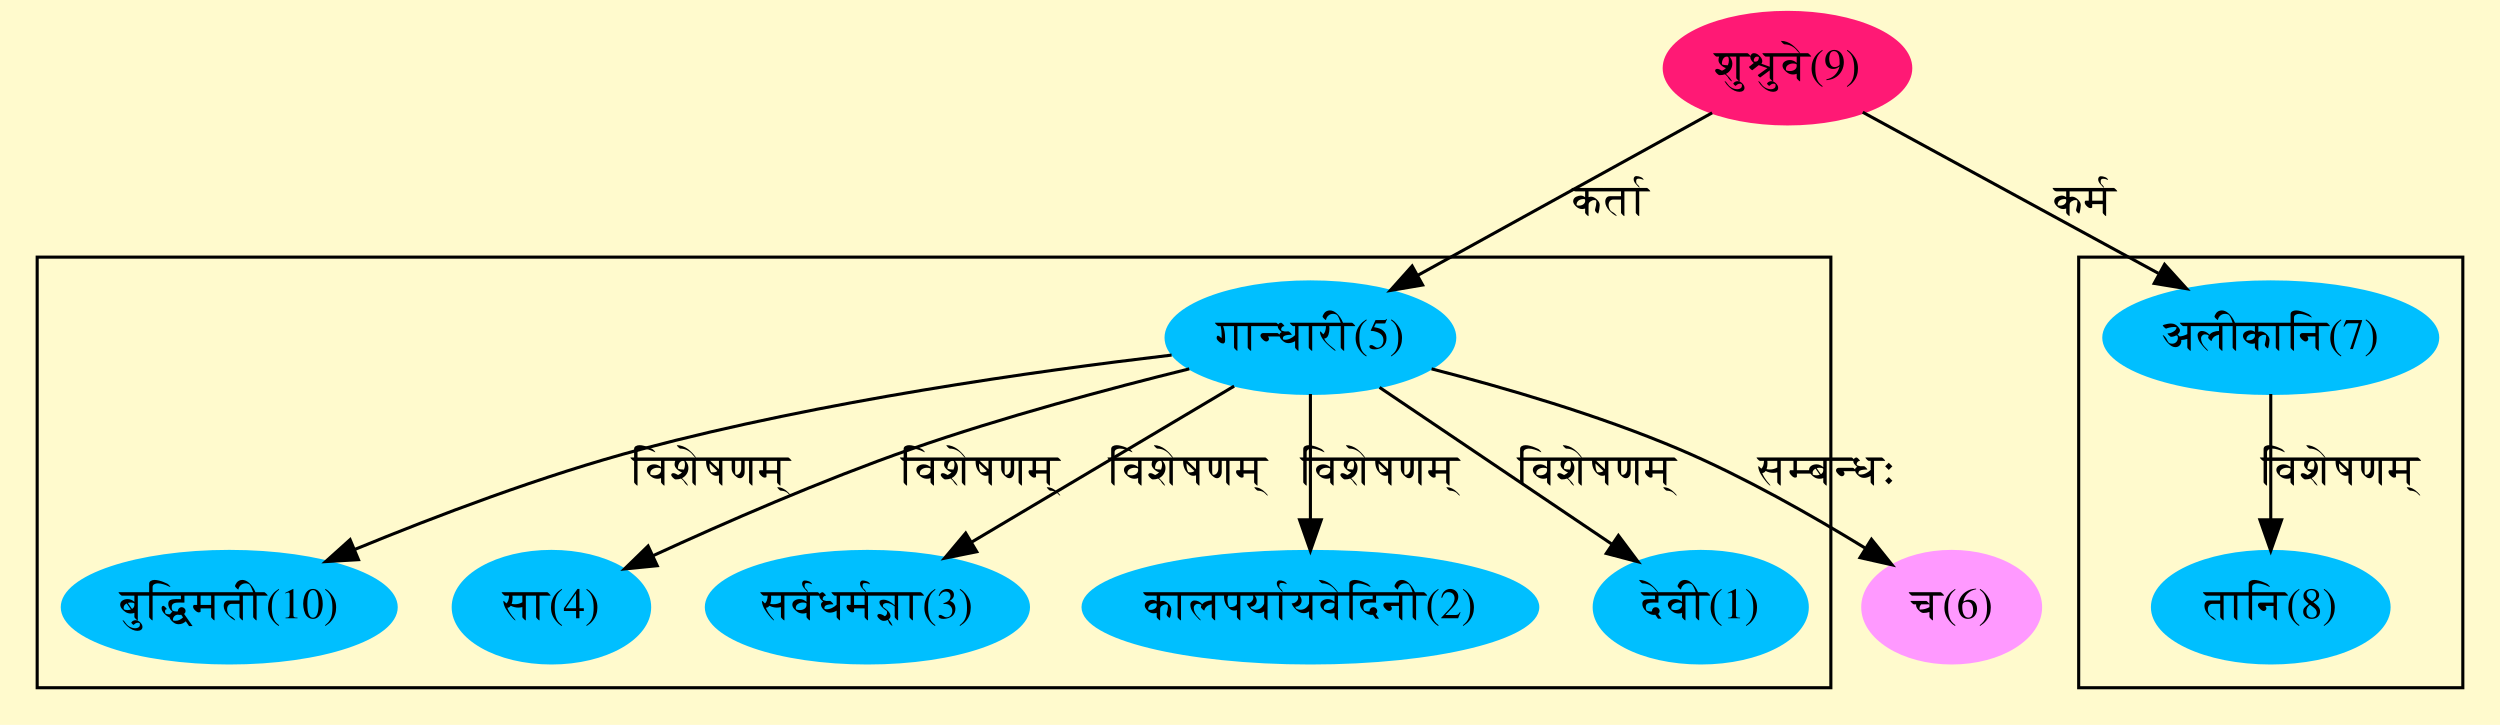
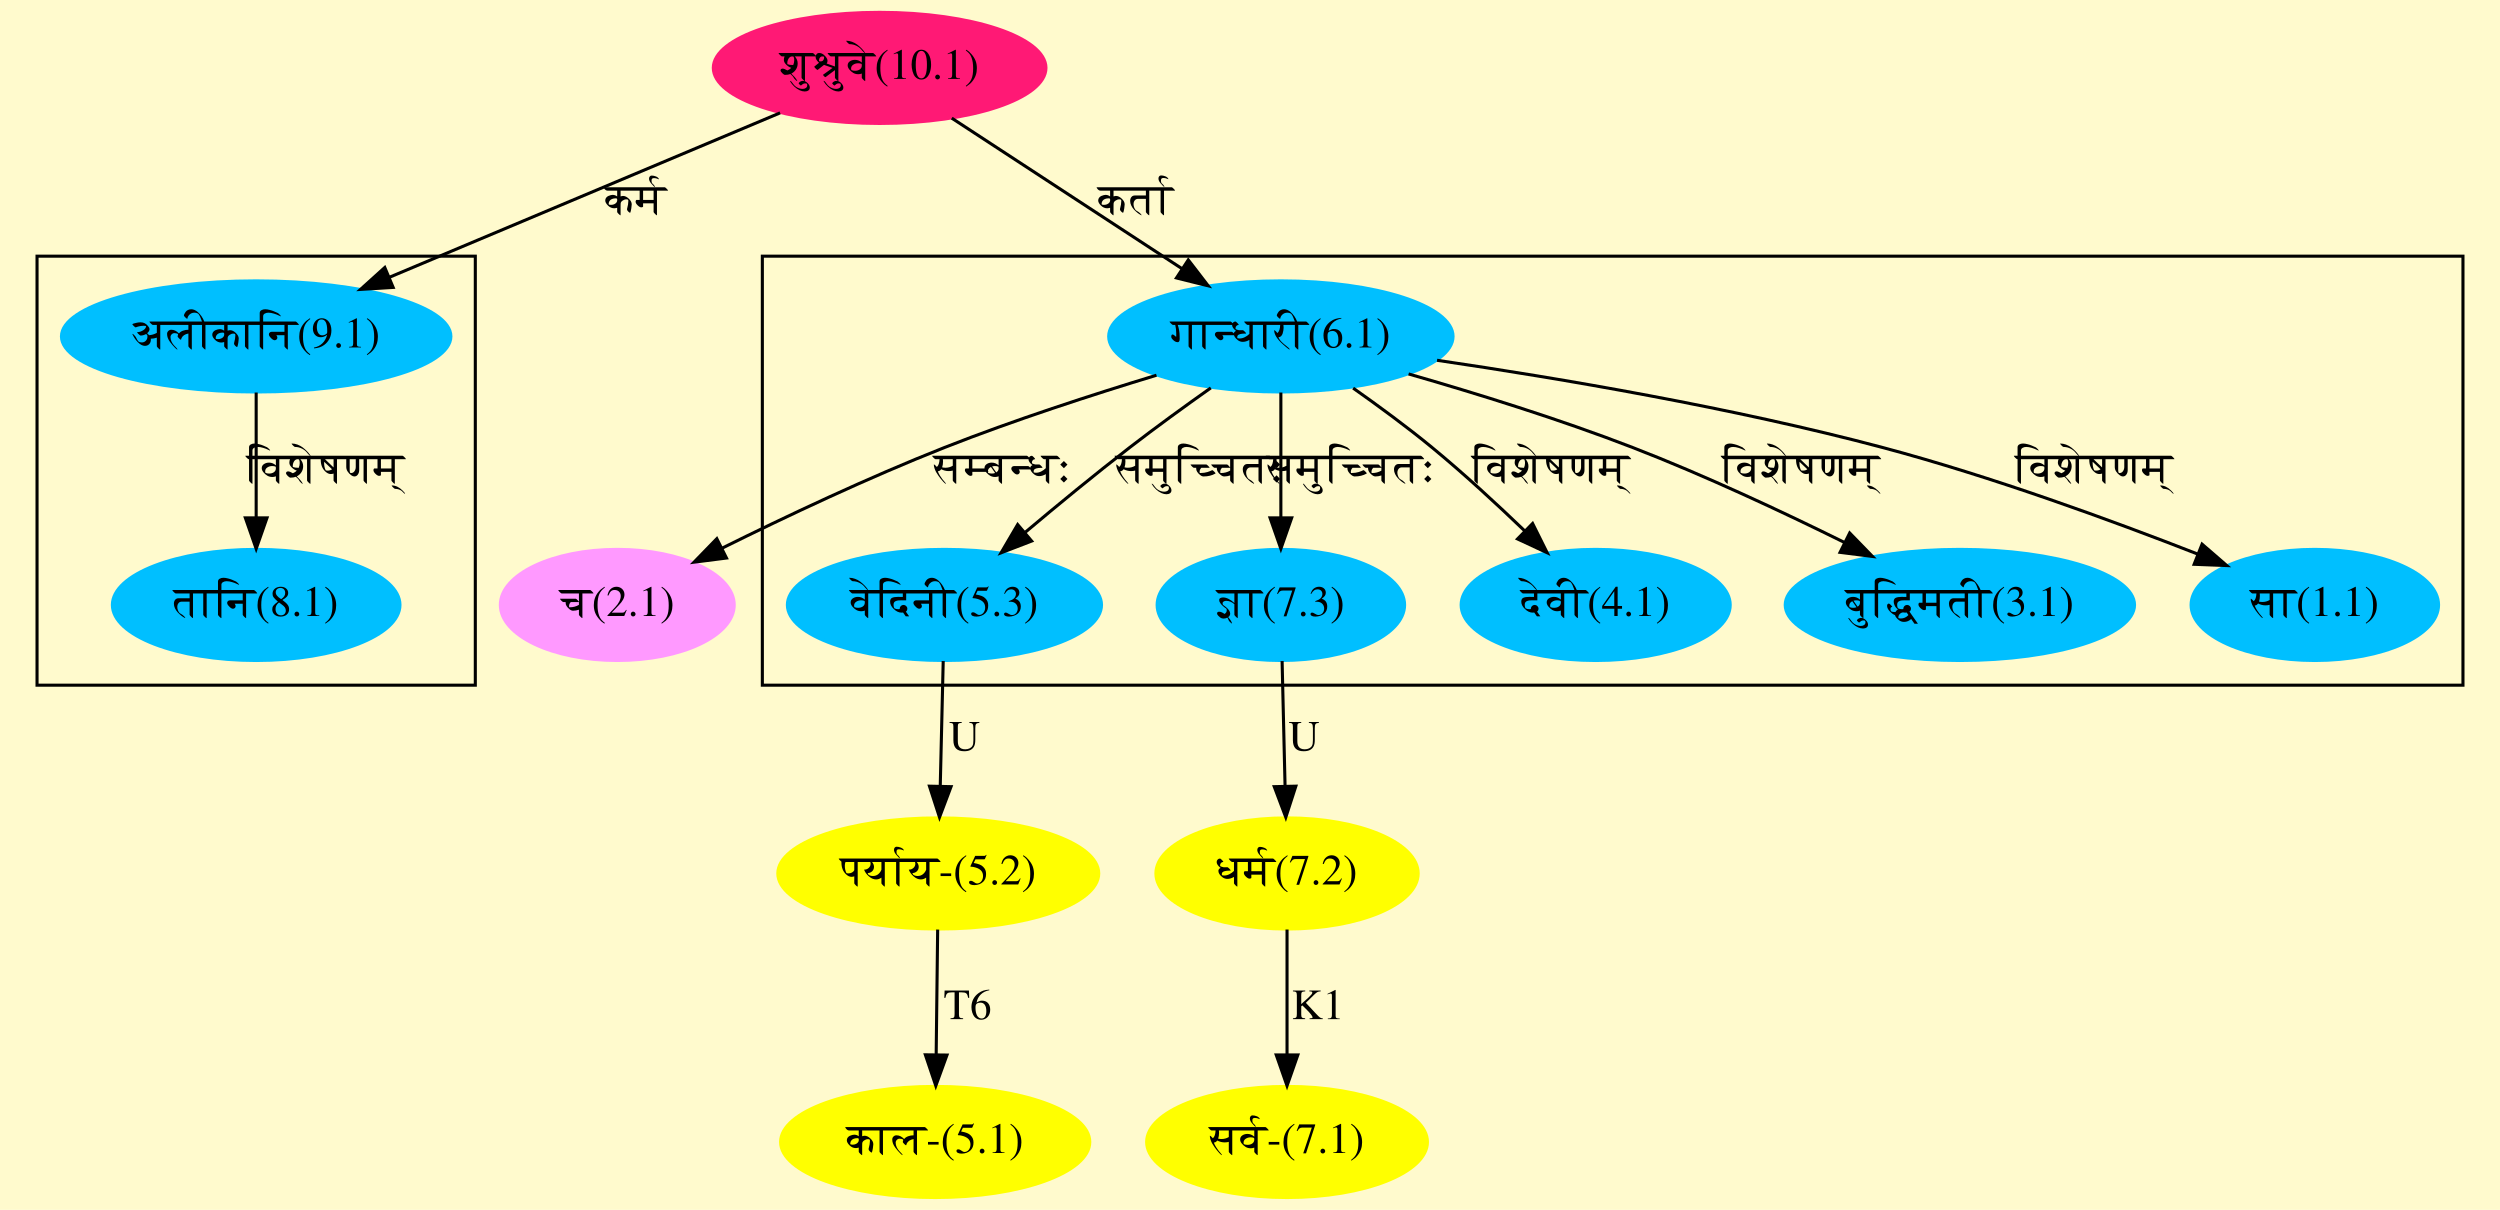
- <svg xmlns="http://www.w3.org/2000/svg" width="807pt" height="234pt" viewBox="0.00 0.00 807.00 234.00">
-   <g id="graph0" class="graph" transform="scale(1 1) rotate(0) translate(4 230)">
-     <polygon fill="#fffacd" stroke="transparent" points="-4,4 -4,-230 803,-230 803,4 -4,4" />
+ <svg xmlns="http://www.w3.org/2000/svg" width="810pt" height="392pt" viewBox="0.00 0.00 810.00 392.00">
+   <g id="graph0" class="graph" transform="scale(1 1) rotate(0) translate(4 388)">
+     <polygon fill="#fffacd" stroke="transparent" points="-4,4 -4,-388 806,-388 806,4 -4,4" />
    <g id="clust1" class="cluster">
-       <polygon fill="#fffacd" stroke="black" points="8,-8 8,-147 587,-147 587,-8 8,-8" />
+       <polygon fill="#fffacd" stroke="black" points="243,-166 243,-305 794,-305 794,-166 243,-166" />
    </g>
    <g id="clust2" class="cluster">
-       <polygon fill="#fffacd" stroke="black" points="667,-8 667,-147 791,-147 791,-8 667,-8" />
+       <polygon fill="#fffacd" stroke="black" points="8,-166 8,-305 150,-305 150,-166 8,-166" />
    </g>
    <g id="node1" class="node">
-       <ellipse fill="#00bfff" stroke="#00bfff" cx="545" cy="-34" rx="34.39" ry="18" />
-       <text text-anchor="middle" x="545" y="-30.3" font-family="Times,serif" font-size="14.00">देवी(1)</text>
+       <ellipse fill="#00bfff" stroke="#00bfff" cx="746" cy="-192" rx="40.09" ry="18" />
+       <text text-anchor="middle" x="746" y="-188.3" font-family="Times,serif" font-size="14.00">सा(1.1)</text>
    </g>
    <g id="node2" class="node">
-       <ellipse fill="#00bfff" stroke="#00bfff" cx="419" cy="-121" rx="46.59" ry="18" />
-       <text text-anchor="middle" x="419" y="-117.3" font-family="Times,serif" font-size="14.00">गान्धारी(5)</text>
+       <ellipse fill="#00bfff" stroke="#00bfff" cx="411" cy="-279" rx="55.79" ry="18" />
+       <text text-anchor="middle" x="411" y="-275.3" font-family="Times,serif" font-size="14.00">गान्धारी(6.1)</text>
    </g>
    <g id="edge1" class="edge">
-       <path fill="none" stroke="black" d="M516.19,-54.43C493.45,-69.77 462.18,-90.87 441.32,-104.94" />
-       <polygon fill="black" stroke="black" points="518.42,-57.15 524.76,-48.66 514.51,-51.35 518.42,-57.15" />
-       <text text-anchor="middle" x="511.5" y="-73.8" font-family="Times,serif" font-size="14.00">विशेषणम्</text>
+       <path fill="none" stroke="black" d="M708.11,-208.46C680.25,-219.35 641.25,-233.61 606,-243 557.64,-255.88 501.26,-265.43 461.6,-271.27" />
+       <polygon fill="black" stroke="black" points="709.47,-211.69 717.48,-204.76 706.9,-205.17 709.47,-211.69" />
+       <text text-anchor="middle" x="674.5" y="-231.8" font-family="Times,serif" font-size="14.00">विशेषणम्</text>
+     </g>
+     <g id="node12" class="node">
+       <ellipse fill="#ff1975" stroke="#ff1975" cx="281" cy="-366" rx="53.89" ry="18" />
+       <text text-anchor="middle" x="281" y="-362.3" font-family="Times,serif" font-size="14.00">शुश्रुवे(10.1)</text>
+     </g>
+     <g id="edge8" class="edge">
+       <path fill="none" stroke="black" d="M379.01,-300.92C355.89,-316.03 325.2,-336.1 304.37,-349.72" />
+       <polygon fill="black" stroke="black" points="381,-303.79 387.46,-295.39 377.17,-297.94 381,-303.79" />
+       <text text-anchor="middle" x="364" y="-318.8" font-family="Times,serif" font-size="14.00">कर्ता</text>
+     </g>
+     <g id="node3" class="node">
+       <ellipse fill="#00bfff" stroke="#00bfff" cx="631" cy="-192" rx="56.59" ry="18" />
+       <text text-anchor="middle" x="631" y="-188.3" font-family="Times,serif" font-size="14.00">बुद्धिमती(3.1)</text>
+     </g>
+     <g id="edge3" class="edge">
+       <path fill="none" stroke="black" d="M593.59,-212.25C573.55,-222.15 548.26,-234 525,-243 501.35,-252.16 474.23,-260.56 452.38,-266.84" />
+       <polygon fill="black" stroke="black" points="595.3,-215.31 602.69,-207.71 592.18,-209.04 595.3,-215.31" />
+       <text text-anchor="middle" x="579.5" y="-231.8" font-family="Times,serif" font-size="14.00">विशेषणम्</text>
+     </g>
+     <g id="node4" class="node">
+       <ellipse fill="#00bfff" stroke="#00bfff" cx="513" cy="-192" rx="43.59" ry="18" />
+       <text text-anchor="middle" x="513" y="-188.3" font-family="Times,serif" font-size="14.00">देवी(4.1)</text>
+     </g>
+     <g id="edge4" class="edge">
+       <path fill="none" stroke="black" d="M490.06,-215.94C480.95,-224.69 470.23,-234.59 460,-243 451.93,-249.64 442.68,-256.43 434.42,-262.25" />
+       <polygon fill="black" stroke="black" points="492.56,-218.39 497.28,-208.91 487.68,-213.38 492.56,-218.39" />
+       <text text-anchor="middle" x="498.5" y="-231.8" font-family="Times,serif" font-size="14.00">विशेषणम्</text>
+     </g>
+     <g id="node5" class="node">
+       <ellipse fill="#00bfff" stroke="#00bfff" cx="302" cy="-192" rx="50.89" ry="18" />
+       <text text-anchor="middle" x="302" y="-188.3" font-family="Times,serif" font-size="14.00">वेदिनी(5.3)</text>
+     </g>
+     <g id="edge7" class="edge">
+       <path fill="none" stroke="black" d="M328.25,-215.6C338.62,-224.33 350.74,-234.3 362,-243 370.44,-249.52 379.93,-256.4 388.3,-262.32" />
+       <polygon fill="black" stroke="black" points="330.25,-212.7 320.36,-208.9 325.72,-218.04 330.25,-212.7" />
+       <text text-anchor="middle" x="384.5" y="-231.8" font-family="Times,serif" font-size="14.00">समुच्चितः</text>
+     </g>
+     <g id="node6" class="node">
+       <ellipse fill="#00bfff" stroke="#00bfff" cx="411" cy="-192" rx="40.09" ry="18" />
+       <text text-anchor="middle" x="411" y="-188.3" font-family="Times,serif" font-size="14.00">ज्ञा(7.3)</text>
+     </g>
+     <g id="edge11" class="edge">
+       <path fill="none" stroke="black" d="M411,-220.27C411,-233.58 411,-249.19 411,-260.82" />
+       <polygon fill="black" stroke="black" points="414.5,-220.2 411,-210.2 407.5,-220.2 414.5,-220.2" />
+       <text text-anchor="middle" x="433.5" y="-231.8" font-family="Times,serif" font-size="14.00">समुच्चितः</text>
+     </g>
+     <g id="node7" class="node">
+       <ellipse fill="#00bfff" stroke="#00bfff" cx="79" cy="-192" rx="46.59" ry="18" />
+       <text text-anchor="middle" x="79" y="-188.3" font-family="Times,serif" font-size="14.00">तानि(8.1)</text>
+     </g>
+     <g id="node8" class="node">
+       <ellipse fill="#00bfff" stroke="#00bfff" cx="79" cy="-279" rx="63.09" ry="18" />
+       <text text-anchor="middle" x="79" y="-275.3" font-family="Times,serif" font-size="14.00">अलीकानि(9.1)</text>
+     </g>
+     <g id="edge12" class="edge">
+       <path fill="none" stroke="black" d="M79,-220.27C79,-233.58 79,-249.19 79,-260.82" />
+       <polygon fill="black" stroke="black" points="82.5,-220.2 79,-210.2 75.5,-220.2 82.5,-220.2" />
+       <text text-anchor="middle" x="101.5" y="-231.8" font-family="Times,serif" font-size="14.00">विशेषणम्</text>
+     </g>
+     <g id="edge13" class="edge">
+       <path fill="none" stroke="black" d="M122.08,-298.13C160.03,-314.1 214.46,-337 248.75,-351.43" />
+       <polygon fill="black" stroke="black" points="123.38,-294.88 112.81,-294.23 120.67,-301.33 123.38,-294.88" />
+       <text text-anchor="middle" x="202" y="-318.8" font-family="Times,serif" font-size="14.00">कर्म</text>
    </g>
    <g id="node9" class="node">
-       <ellipse fill="#ff1975" stroke="#ff1975" cx="573" cy="-208" rx="39.79" ry="18" />
-       <text text-anchor="middle" x="573" y="-204.3" font-family="Times,serif" font-size="14.00">शुश्रुवे(9)</text>
+       <ellipse fill="#ff99ff" stroke="#ff99ff" cx="196" cy="-192" rx="37.89" ry="18" />
+       <text text-anchor="middle" x="196" y="-188.3" font-family="Times,serif" font-size="14.00">च(2.1)</text>
+     </g>
+     <g id="edge2" class="edge">
+       <path fill="none" stroke="black" d="M229.84,-210.34C250.41,-220.54 277.38,-233.29 302,-243 324.37,-251.82 349.95,-260.13 370.7,-266.43" />
+       <polygon fill="black" stroke="black" points="231.38,-207.2 220.87,-205.86 228.25,-213.46 231.38,-207.2" />
+       <text text-anchor="middle" x="320.5" y="-231.8" font-family="Times,serif" font-size="14.00">सम्बन्धः</text>
+     </g>
+     <g id="node10" class="node">
+       <ellipse fill="#ffff00" stroke="#ffff00" cx="299" cy="-18" rx="50.09" ry="18" />
+       <text text-anchor="middle" x="299" y="-14.3" font-family="Times,serif" font-size="14.00">काल-(5.1)</text>
+     </g>
+     <g id="node11" class="node">
+       <ellipse fill="#ffff00" stroke="#ffff00" cx="300" cy="-105" rx="51.99" ry="18" />
+       <text text-anchor="middle" x="300" y="-101.3" font-family="Times,serif" font-size="14.00">पर्याय-(5.2)</text>
    </g>
    <g id="edge5" class="edge">
-       <path fill="none" stroke="black" d="M453.73,-141.17C482.65,-157.13 523.1,-179.46 548.67,-193.57" />
-       <polygon fill="black" stroke="black" points="455.22,-138 444.78,-136.23 451.84,-144.12 455.22,-138" />
-       <text text-anchor="middle" x="516" y="-160.8" font-family="Times,serif" font-size="14.00">कर्ता</text>
+       <path fill="none" stroke="black" d="M299.32,-46.27C299.48,-59.58 299.66,-75.19 299.8,-86.82" />
+       <polygon fill="black" stroke="black" points="302.82,-46.16 299.2,-36.2 295.82,-46.24 302.82,-46.16" />
+       <text text-anchor="middle" x="309.5" y="-57.8" font-family="Times,serif" font-size="14.00">T6</text>
    </g>
-     <g id="node3" class="node">
-       <ellipse fill="#00bfff" stroke="#00bfff" cx="419" cy="-34" rx="73.39" ry="18" />
-       <text text-anchor="middle" x="419" y="-30.3" font-family="Times,serif" font-size="14.00">कालपर्यायवेदिनी(2)</text>
+     <g id="edge6" class="edge">
+       <path fill="none" stroke="black" d="M300.64,-133.27C300.95,-146.58 301.32,-162.19 301.6,-173.82" />
+       <polygon fill="black" stroke="black" points="304.14,-133.12 300.4,-123.2 297.14,-133.28 304.14,-133.12" />
+       <text text-anchor="middle" x="308.5" y="-144.8" font-family="Times,serif" font-size="14.00">U</text>
    </g>
-     <g id="edge2" class="edge">
-       <path fill="none" stroke="black" d="M419,-62.27C419,-75.58 419,-91.19 419,-102.82" />
-       <polygon fill="black" stroke="black" points="422.5,-62.2 419,-52.2 415.5,-62.2 422.5,-62.2" />
-       <text text-anchor="middle" x="441.5" y="-73.8" font-family="Times,serif" font-size="14.00">विशेषणम्</text>
+     <g id="node13" class="node">
+       <ellipse fill="#ffff00" stroke="#ffff00" cx="413" cy="-18" rx="45.49" ry="18" />
+       <text text-anchor="middle" x="413" y="-14.3" font-family="Times,serif" font-size="14.00">सर्व-(7.1)</text>
    </g>
-     <g id="node4" class="node">
-       <ellipse fill="#00bfff" stroke="#00bfff" cx="276" cy="-34" rx="51.99" ry="18" />
-       <text text-anchor="middle" x="276" y="-30.3" font-family="Times,serif" font-size="14.00">सर्वधर्मज्ञा(3)</text>
-     </g>
-     <g id="edge3" class="edge">
-       <path fill="none" stroke="black" d="M309.67,-55.02C335.66,-70.46 371,-91.47 394.38,-105.36" />
-       <polygon fill="black" stroke="black" points="311.29,-51.91 300.91,-49.81 307.72,-57.92 311.29,-51.91" />
-       <text text-anchor="middle" x="379.5" y="-73.8" font-family="Times,serif" font-size="14.00">विशेषणम्</text>
-     </g>
-     <g id="node5" class="node">
-       <ellipse fill="#00bfff" stroke="#00bfff" cx="174" cy="-34" rx="31.7" ry="18" />
-       <text text-anchor="middle" x="174" y="-30.3" font-family="Times,serif" font-size="14.00">सा(4)</text>
-     </g>
-     <g id="edge4" class="edge">
-       <path fill="none" stroke="black" d="M206.88,-50.66C229.84,-61.22 261.38,-75 290,-85 319.69,-95.37 354.09,-104.56 379.89,-110.93" />
-       <polygon fill="black" stroke="black" points="208.15,-47.39 197.6,-46.35 205.2,-53.74 208.15,-47.39" />
-       <text text-anchor="middle" x="312.5" y="-73.8" font-family="Times,serif" font-size="14.00">विशेषणम्</text>
-     </g>
-     <g id="node6" class="node">
-       <ellipse fill="#00bfff" stroke="#00bfff" cx="70" cy="-34" rx="53.89" ry="18" />
-       <text text-anchor="middle" x="70" y="-30.3" font-family="Times,serif" font-size="14.00">बुद्धिमती(10)</text>
+     <g id="node14" class="node">
+       <ellipse fill="#ffff00" stroke="#ffff00" cx="413" cy="-105" rx="42.49" ry="18" />
+       <text text-anchor="middle" x="413" y="-101.3" font-family="Times,serif" font-size="14.00">धर्म(7.2)</text>
    </g>
    <g id="edge9" class="edge">
-       <path fill="none" stroke="black" d="M110.64,-52.69C136.63,-63.39 171.29,-76.56 203,-85 261.19,-100.49 330.12,-110.21 374.19,-115.38" />
-       <polygon fill="black" stroke="black" points="111.71,-49.34 101.13,-48.72 109.01,-55.8 111.71,-49.34" />
-       <text text-anchor="middle" x="225.5" y="-73.8" font-family="Times,serif" font-size="14.00">विशेषणम्</text>
+       <path fill="none" stroke="black" d="M413,-46.27C413,-59.58 413,-75.19 413,-86.82" />
+       <polygon fill="black" stroke="black" points="416.5,-46.2 413,-36.2 409.5,-46.2 416.5,-46.2" />
+       <text text-anchor="middle" x="423" y="-57.8" font-family="Times,serif" font-size="14.00">K1</text>
    </g>
-     <g id="node7" class="node">
-       <ellipse fill="#00bfff" stroke="#00bfff" cx="729" cy="-34" rx="38.19" ry="18" />
-       <text text-anchor="middle" x="729" y="-30.3" font-family="Times,serif" font-size="14.00">तानि(8)</text>
-     </g>
-     <g id="node8" class="node">
-       <ellipse fill="#00bfff" stroke="#00bfff" cx="729" cy="-121" rx="53.89" ry="18" />
-       <text text-anchor="middle" x="729" y="-117.3" font-family="Times,serif" font-size="14.00">अलीकानि(7)</text>
-     </g>
-     <g id="edge8" class="edge">
-       <path fill="none" stroke="black" d="M729,-62.27C729,-75.58 729,-91.19 729,-102.82" />
-       <polygon fill="black" stroke="black" points="732.5,-62.2 729,-52.2 725.5,-62.2 732.5,-62.2" />
-       <text text-anchor="middle" x="751.5" y="-73.8" font-family="Times,serif" font-size="14.00">विशेषणम्</text>
-     </g>
-     <g id="edge7" class="edge">
-       <path fill="none" stroke="black" d="M692.72,-141.77C663.38,-157.76 622.86,-179.83 597.3,-193.76" />
-       <polygon fill="black" stroke="black" points="694.72,-144.66 701.83,-136.81 691.37,-138.52 694.72,-144.66" />
-       <text text-anchor="middle" x="669" y="-160.8" font-family="Times,serif" font-size="14.00">कर्म</text>
-     </g>
-     <g id="node10" class="node">
-       <ellipse fill="#ff99ff" stroke="#ff99ff" cx="626" cy="-34" rx="28.7" ry="18" />
-       <text text-anchor="middle" x="626" y="-30.3" font-family="Times,serif" font-size="14.00">च(6)</text>
-     </g>
-     <g id="edge6" class="edge">
-       <path fill="none" stroke="black" d="M597.96,-53.15C581.08,-63.5 558.88,-76.14 538,-85 512.13,-95.98 481.71,-104.86 458.11,-110.93" />
-       <polygon fill="black" stroke="black" points="600.11,-55.93 606.75,-47.67 596.41,-49.99 600.11,-55.93" />
-       <text text-anchor="middle" x="585.5" y="-73.8" font-family="Times,serif" font-size="14.00">सम्बन्धः</text>
+     <g id="edge10" class="edge">
+       <path fill="none" stroke="black" d="M412.36,-133.27C412.05,-146.58 411.68,-162.19 411.4,-173.82" />
+       <polygon fill="black" stroke="black" points="415.86,-133.28 412.6,-123.2 408.86,-133.12 415.86,-133.28" />
+       <text text-anchor="middle" x="418.5" y="-144.8" font-family="Times,serif" font-size="14.00">U</text>
    </g>
  </g>
</svg>
